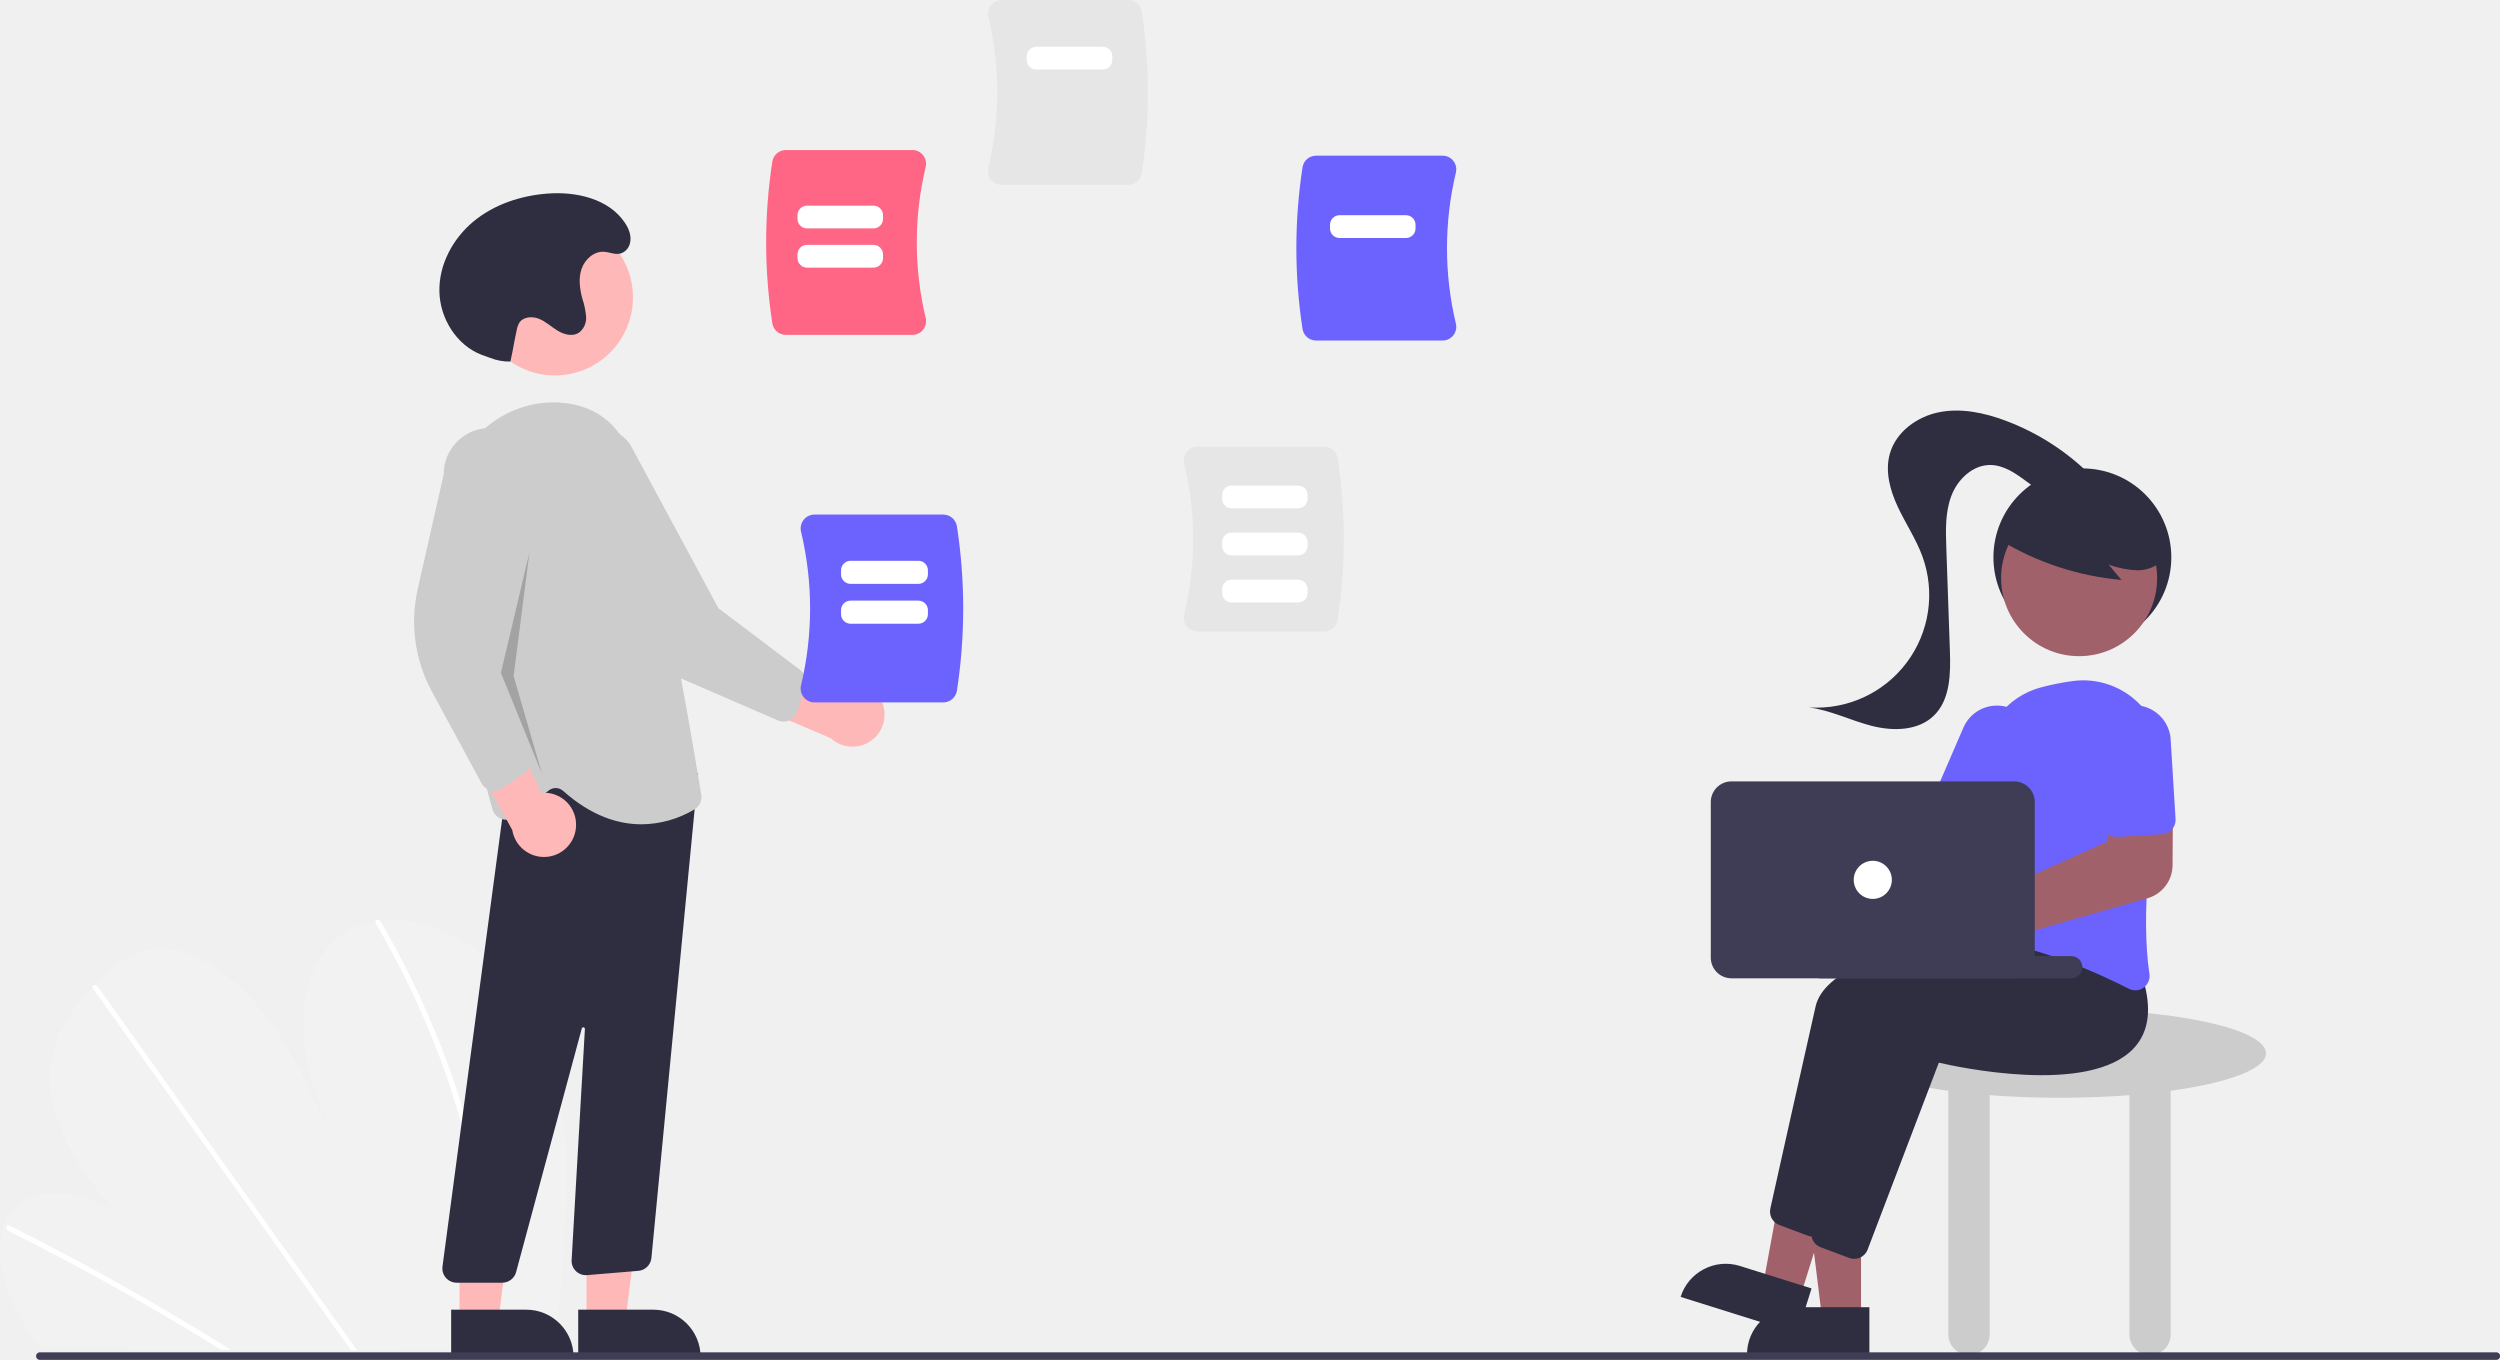
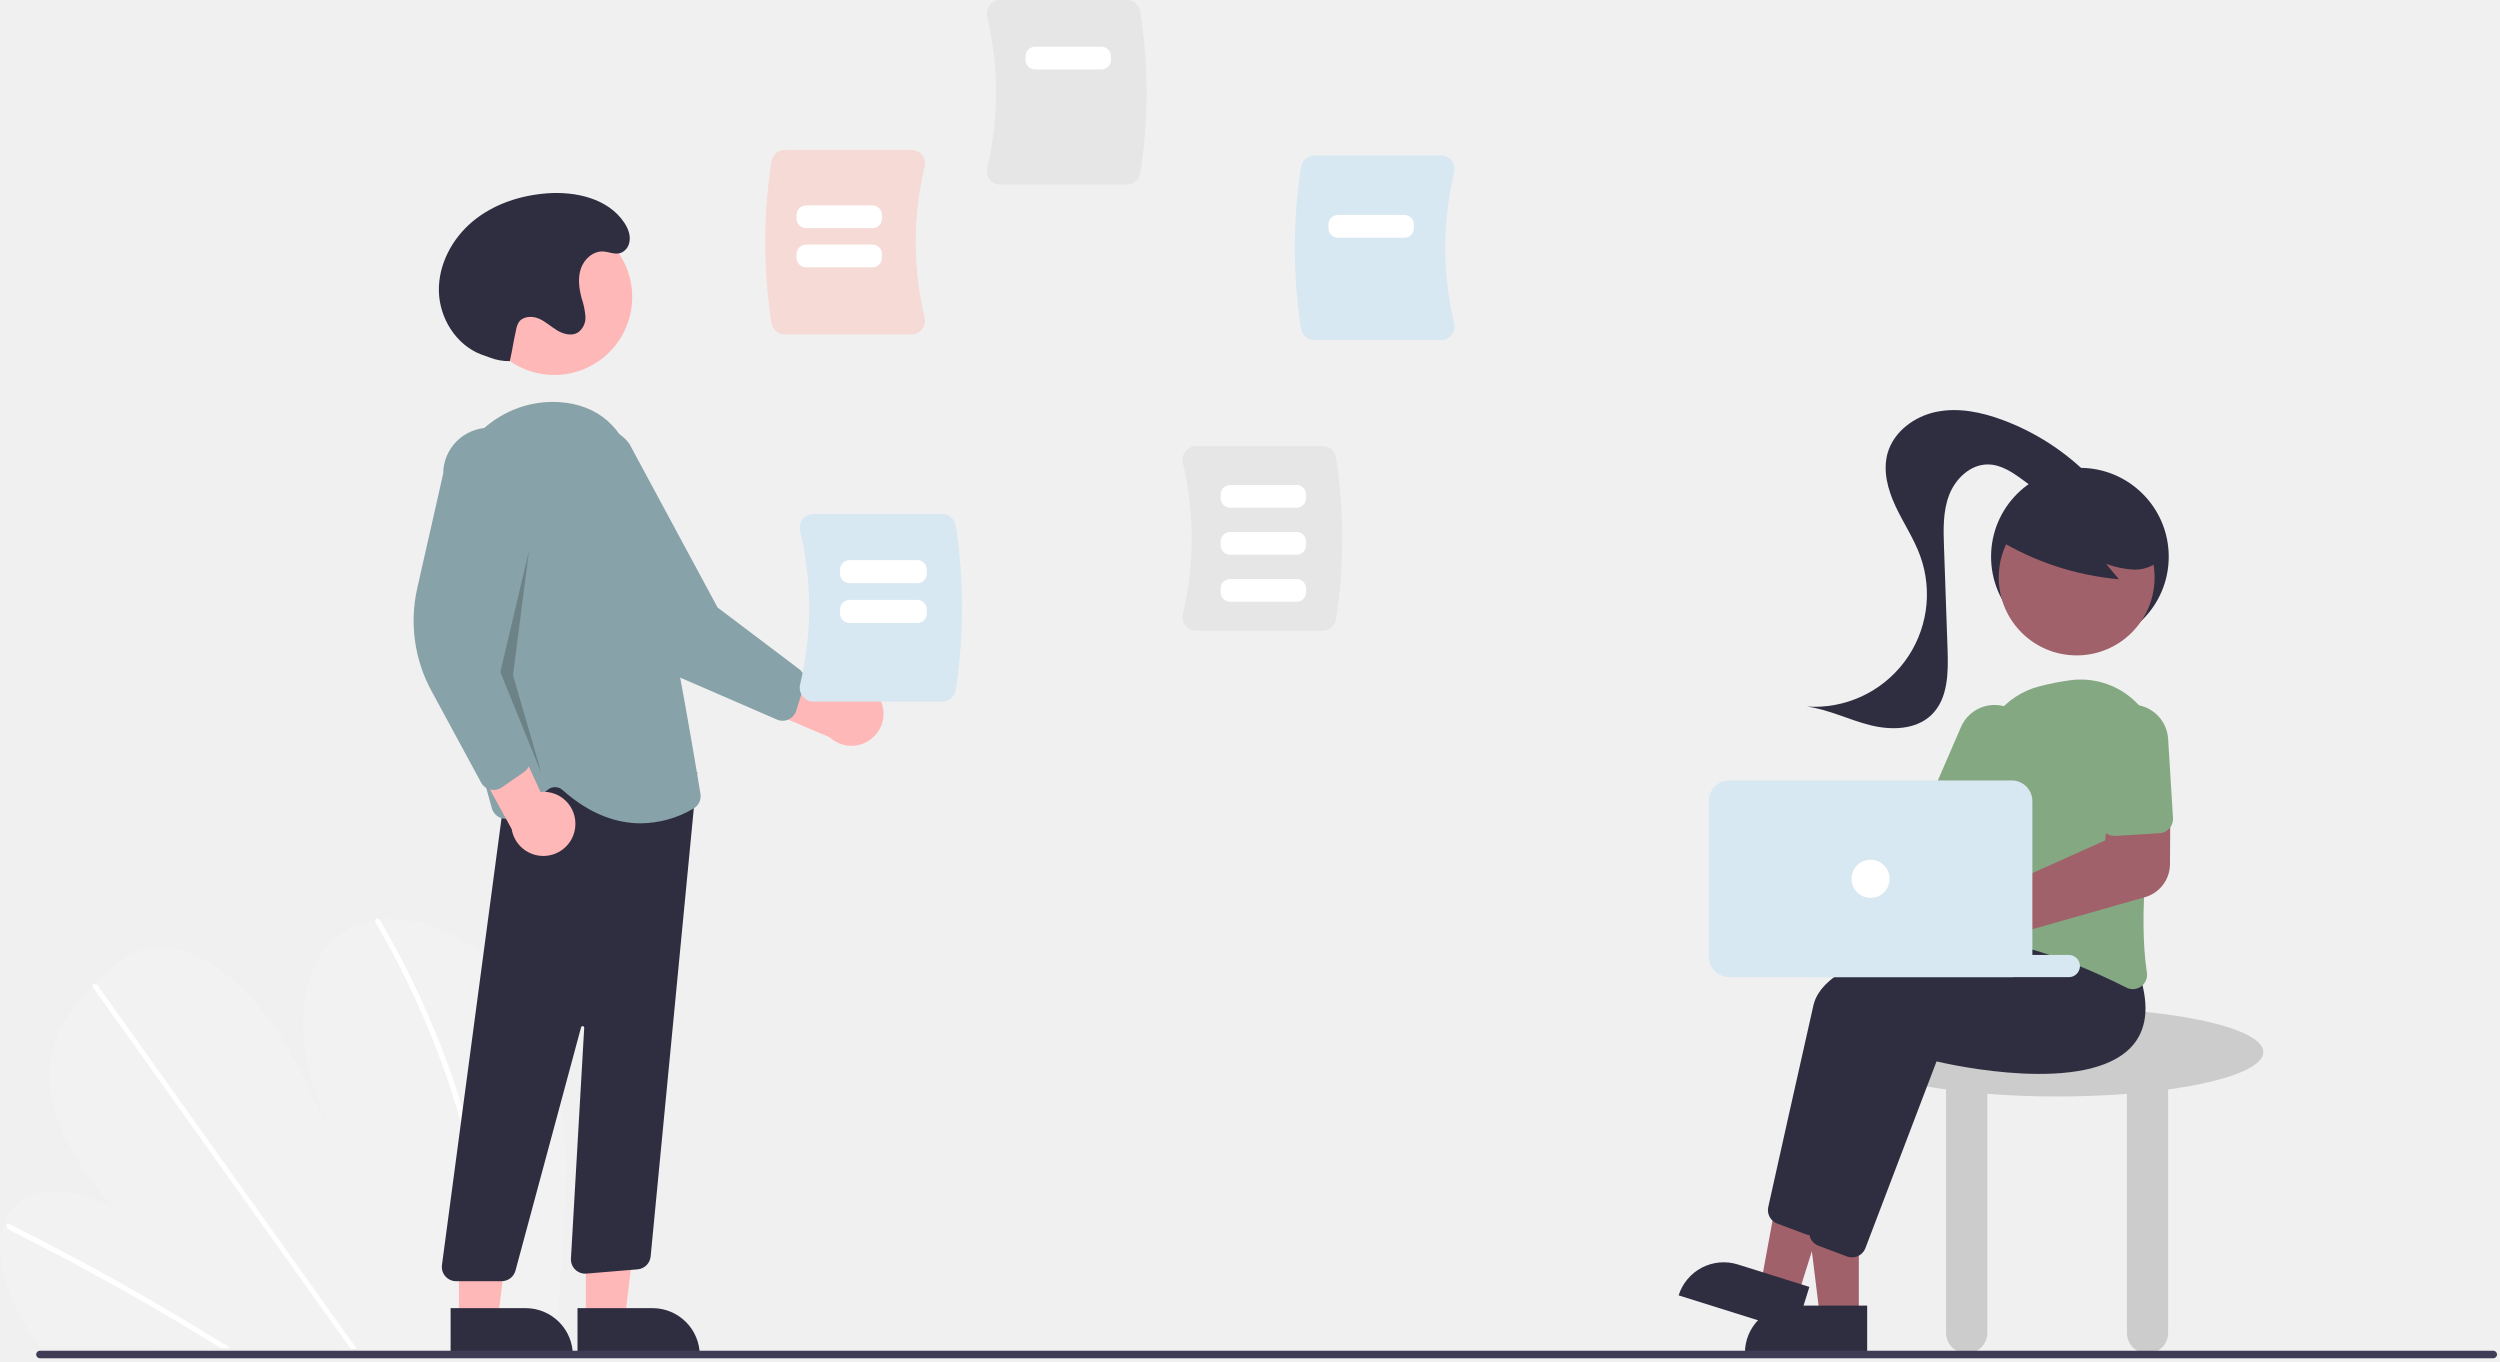
- <svg xmlns="http://www.w3.org/2000/svg" id="a2525de1-ea14-4c9e-818b-1d269b9a5d3c" data-name="Layer 1" width="787.067" height="428.128" viewBox="0 0 787.067 428.128">
-   <path d="M384.646,608.214a400.444,400.444,0,0,1-3.775,51.455c-.083.599-.173,1.198-.256,1.796l-161.217-.901c-.473-.595-.939-1.197-1.391-1.806-1.505-2.016-2.916-4.089-4.211-6.233-6.224-10.331-9.074-22.427-6.218-30.773l.051-.13a14.644,14.644,0,0,1,2.858-4.966c6.511-7.329,19.674-6.107,31.62-.192-10.715-11.728-19.246-26.528-19.895-39.738-.636-12.885,6.102-22.09,13.41-29.912.24-.259.48-.51.719-.761.116-.129.24-.251.356-.381,5.702-5.961,12.349-11.838,21.97-11.127,10.552.781,22.251,9.619,30.454,19.919,8.203,10.292,13.654,21.984,19.179,33.394,5.532,11.403,11.518,23.098,20.395,32.845-12.024-15.209-21.719-32.513-25.3-49.343s-.429-32.993,10.287-40.92a25.064,25.064,0,0,1,10.979-4.43c.462-.077.932-.139,1.409-.194,9.92-1.129,21.765,2.302,31.842,10.503,11.098,9.03,18.793,22.417,22.621,35.125C384.362,584.153,384.77,596.387,384.646,608.214Z" transform="translate(-206.4667 -235.9361)" fill="#f2f2f2" />
-   <path d="M279.168,660.898l-3.083-.017q-1.468-.918-2.95-1.814c-.612-.386-1.23-.758-1.85-1.137q-15.338-9.368-30.869-17.971-15.516-8.611-31.188-16.428a1.292,1.292,0,0,1-.743-1.477.372.372,0,0,1,.051-.108c.146-.274.471-.387.947-.154,1.282.643,2.57,1.285,3.852,1.942q15.715,7.951,31.295,16.696,15.569,8.741,30.961,18.253c.216.131.432.27.648.401C277.218,659.689,278.19,660.293,279.168,660.898Z" transform="translate(-206.4667 -235.9361)" fill="#fff" />
-   <path d="M318.917,661.12l-1.906-.011c-.43-.602-.852-1.203-1.282-1.805q-15.152-21.248-30.299-42.497-24.804-34.787-49.592-69.573a1.228,1.228,0,0,1-.214-.42c-.141-.513.236-.815.719-.761a1.448,1.448,0,0,1,1.007.641q13.906,19.508,27.805,39.002,24.674,34.613,49.342,69.218c1.046,1.464,2.092,2.936,3.138,4.4C318.065,659.917,318.494,660.519,318.917,661.12Z" transform="translate(-206.4667 -235.9361)" fill="#fff" />
-   <path d="M361.386,650.05c-.097,3.213-.31,6.374-.588,9.506q-.081.899-.162,1.797l-2-.011c.061-.599.122-1.198.176-1.797.423-4.525.723-9.101.763-13.802a192.539,192.539,0,0,0-3.79-38.81,241.645,241.645,0,0,0-11.74-40.321,276.902,276.902,0,0,0-19.208-39.893,1.065,1.065,0,0,1-.177-.709c.083-.57.841-.739,1.409-.194a1.655,1.655,0,0,1,.287.363q1.384,2.38,2.717,4.774a276.709,276.709,0,0,1,18.384,40.033,240.501,240.501,0,0,1,10.944,40.381A189.953,189.953,0,0,1,361.386,650.05Z" transform="translate(-206.4667 -235.9361)" fill="#fff" />
-   <path d="M919.865,567.547c0-7.732-29.102-14-65-14s-65,6.268-65,14c0,4.955,11.964,9.306,30,11.794v76.706a6.5,6.5,0,0,0,13,0v-75.324c6.872.532,14.277.824,22,.824s15.128-.292,22-.824v75.324a6.5,6.5,0,0,0,13,0V579.341C907.901,576.853,919.865,572.502,919.865,567.547Z" transform="translate(-206.4667 -235.9361)" fill="#ccc" />
-   <circle cx="655.586" cy="175.468" r="28" fill="#2f2e41" />
-   <polygon points="585.905 415.034 573.645 415.034 567.813 367.746 585.907 367.746 585.905 415.034" fill="#a0616a" />
-   <path d="M564.888,411.531h23.644a0,0,0,0,1,0,0v14.887a0,0,0,0,1,0,0H550.001a0,0,0,0,1,0,0v0A14.887,14.887,0,0,1,564.888,411.531Z" fill="#2f2e41" />
-   <polygon points="566.768 408.192 555.07 404.521 563.662 357.656 580.926 363.073 566.768 408.192" fill="#a0616a" />
-   <path d="M751.801,635.462h23.644a0,0,0,0,1,0,0v14.887a0,0,0,0,1,0,0H736.914a0,0,0,0,1,0,0v0A14.887,14.887,0,0,1,751.801,635.462Z" transform="translate(20.72246 -432.8544) rotate(17.42262)" fill="#2f2e41" />
-   <path d="M777.223,625.26a4.462,4.462,0,0,1-1.572-.286l-9.019-3.382a4.516,4.516,0,0,1-2.814-5.184c2.271-10.21,10.01-44.971,14.247-63.615,5.026-22.115,78.343-26.225,81.461-26.389l.256-.014,8.248,10.364c2.98,9.579,2.036,17.051-2.808,22.208-14.132,15.047-56.327,5.71-61.359,4.528L781.436,622.363A4.513,4.513,0,0,1,777.223,625.26Z" transform="translate(-206.4667 -235.9361)" fill="#2f2e41" />
-   <path d="M790.223,632.26a4.462,4.462,0,0,1-1.572-.286l-9.019-3.382a4.516,4.516,0,0,1-2.814-5.184c2.271-10.21,10.01-44.971,14.247-63.615,5.026-22.115,78.343-26.225,81.461-26.389l.256-.014,8.248,10.364c2.98,9.579,2.036,17.051-2.808,22.208-14.132,15.046-56.327,5.71-61.359,4.528L794.436,629.363A4.513,4.513,0,0,1,790.223,632.26Z" transform="translate(-206.4667 -235.9361)" fill="#2f2e41" />
-   <path d="M764.128,488.24a10.527,10.527,0,0,1,.885,1.402l49.32,5.196,7.1-9.734,16.091,8.794L823.579,517.52l-60.487-15.423a10.496,10.496,0,1,1,1.036-13.857Z" transform="translate(-206.4667 -235.9361)" fill="#a0616a" />
-   <path d="M878.741,547.722a4.501,4.501,0,0,1-2.05-.501c-9.862-5.015-29.066-13.699-46.875-15.517a4.392,4.392,0,0,1-3.095-1.75,4.519,4.519,0,0,1-.834-3.511c1.607-8.896,5.293-31.547,4.818-49.701a24.596,24.596,0,0,1,18.582-24.468h0A79.866,79.866,0,0,1,859.201,450.321a24.795,24.795,0,0,1,27.559,28.762c-3.176,18.813-6.377,45.09-3.595,63.433a4.507,4.507,0,0,1-1.819,4.349A4.429,4.429,0,0,1,878.741,547.722Z" transform="translate(-206.4667 -235.9361)" fill="#6c63ff" />
-   <path d="M831.619,499.871a4.496,4.496,0,0,1-1.787-.373l-12.848-5.562a4.506,4.506,0,0,1-2.342-5.917l9.932-22.942a11.5,11.5,0,1,1,21.107,9.136L835.75,497.155a4.511,4.511,0,0,1-4.131,2.716Z" transform="translate(-206.4667 -235.9361)" fill="#6c63ff" />
-   <circle cx="654.562" cy="182.019" r="24.561" fill="#a0616a" />
-   <path d="M836.026,405.888a88.59,88.59,0,0,0,38.326,12.628l-4.04-4.841a29.688,29.688,0,0,0,9.171,1.821c3.13-.049,6.41-1.254,8.186-3.832a9.342,9.342,0,0,0,.625-8.63,17.694,17.694,0,0,0-5.566-6.96,33.139,33.139,0,0,0-30.844-5.512,19.806,19.806,0,0,0-9.212,5.909c-2.328,2.872-6.811,5.432-5.619,8.932Z" transform="translate(-206.4667 -235.9361)" fill="#2f2e41" />
-   <path d="M865.158,386.067a75.485,75.485,0,0,0-27.463-17.759c-6.639-2.459-13.865-3.979-20.805-2.582s-13.504,6.198-15.44,13.008c-1.583,5.568.052,11.564,2.509,16.806s5.738,10.102,7.725,15.54a35.468,35.468,0,0,1-35.689,47.562c6.819.914,13.105,4.119,19.771,5.825s14.533,1.59,19.486-3.185c5.241-5.052,5.346-13.267,5.092-20.542q-.565-16.222-1.13-32.445c-.192-5.515-.356-11.208,1.633-16.356s6.716-9.656,12.235-9.609c4.183.035,7.884,2.569,11.239,5.068s6.904,5.165,11.071,5.536,8.923-2.711,8.611-6.883" transform="translate(-206.4667 -235.9361)" fill="#2f2e41" />
-   <path d="M819.736,541.413a11.004,11.004,0,1,1,4.242-21.164h0a10.567,10.567,0,0,1,1.312.665l44.741-20.087,1.257-12.134,19.286-.516-.128,20.202a10.88,10.88,0,0,1-7.861,10.343l-52.322,14.893a10.259,10.259,0,0,1-.359,1.019,11.045,11.045,0,0,1-10.167,6.78Z" transform="translate(-206.4667 -235.9361)" fill="#a0616a" />
-   <path d="M888.939,498.08a4.496,4.496,0,0,1-1.762.476l-13.974.859a4.506,4.506,0,0,1-4.768-4.215l-1.534-24.953a11.5,11.5,0,1,1,22.956-1.412l1.534,24.953a4.511,4.511,0,0,1-2.453,4.292Z" transform="translate(-206.4667 -235.9361)" fill="#6c63ff" />
-   <path d="M779.57,536.936h79a3.5,3.5,0,0,1,3.5,3.5v0a3.5,3.5,0,0,1-3.5,3.5h-79a3.5,3.5,0,0,1-3.5-3.5v0A3.5,3.5,0,0,1,779.57,536.936Z" transform="translate(1431.673 844.9361) rotate(180)" fill="#3f3d56" />
-   <path d="M745.07,537.436v-49a6.507,6.507,0,0,1,6.5-6.5h89a6.507,6.507,0,0,1,6.5,6.5v49a6.507,6.507,0,0,1-6.5,6.5h-89A6.507,6.507,0,0,1,745.07,537.436Z" transform="translate(-206.4667 -235.9361)" fill="#3f3d56" />
-   <circle cx="589.603" cy="277" r="6" fill="#fff" />
-   <path d="M483.247,455.273a10.056,10.056,0,0,0-15.32-1.744l-31.754-16.39,1.974,18.464,29.852,12.734a10.11,10.11,0,0,0,15.249-13.064Z" transform="translate(-206.4667 -235.9361)" fill="#ffb8b8" />
-   <path d="M455.027,462.706a4.505,4.505,0,0,1-3.669.039L421.196,449.661A46.373,46.373,0,0,1,397.734,426.963l-15.857-33.471a14.497,14.497,0,1,1,22.901-17.781l27.873,51.714,25.737,19.442a4.515,4.515,0,0,1,1.587,4.921l-2.526,8.159a4.506,4.506,0,0,1-1.524,2.211A4.455,4.455,0,0,1,455.027,462.706Z" transform="translate(-206.4667 -235.9361)" fill="#ccc" />
-   <circle cx="174.712" cy="93.631" r="24.561" fill="#ffb8b8" />
-   <polygon points="184.661 415.827 196.92 415.827 202.753 368.539 184.658 368.539 184.661 415.827" fill="#ffb8b8" />
-   <path d="M388.5,648.26h38.531a0,0,0,0,1,0,0v14.887a0,0,0,0,1,0,0H403.387a14.887,14.887,0,0,1-14.887-14.887v0A0,0,0,0,1,388.5,648.26Z" transform="translate(609.0948 1075.452) rotate(179.9974)" fill="#2f2e41" />
-   <polygon points="144.661 415.827 156.92 415.827 162.753 368.539 144.658 368.539 144.661 415.827" fill="#ffb8b8" />
-   <path d="M348.5,648.26h38.531a0,0,0,0,1,0,0v14.887a0,0,0,0,1,0,0H363.387a14.887,14.887,0,0,1-14.887-14.887v0A0,0,0,0,1,348.5,648.26Z" transform="translate(529.0948 1075.454) rotate(179.9974)" fill="#2f2e41" />
-   <path d="M346.847,638.228a4.499,4.499,0,0,1-1.075-3.559l21.465-160.985,53.329,9.057,5.691-3.415L411.539,632.07a4.512,4.512,0,0,1-4.096,3.964l-16.148,1.346a4.499,4.499,0,0,1-4.866-4.742l4.181-72.742a.5.5,0,0,0-.982-.16l-20.683,76.7a4.508,4.508,0,0,1-4.345,3.329h-14.367A4.498,4.498,0,0,1,346.847,638.228Z" transform="translate(-206.4667 -235.9361)" fill="#2f2e41" />
-   <path d="M383.779,484.952a3.533,3.533,0,0,0-4.516-.188l-10.662,8.293a4.496,4.496,0,0,1-7.087-2.307c-5.23-18.315-17.078-64.418-14.159-96.866,1.655-18.393,17.537-32.371,35.405-31.198,12.216.814,20.252,7.861,23.886,20.944,8.923,32.122,18.728,91.044,20.603,102.53a4.48,4.48,0,0,1-2.136,4.589A32.939,32.939,0,0,1,408.42,495.447C401.301,495.447,392.765,492.968,383.779,484.952Z" transform="translate(-206.4667 -235.9361)" fill="#ccc" />
-   <path d="M387.802,496.379a10.056,10.056,0,0,0-10.979-10.827l-14.872-32.493-9.842,15.747L367.741,497.248a10.11,10.11,0,0,0,20.061-.869Z" transform="translate(-206.4667 -235.9361)" fill="#ffb8b8" />
-   <path d="M361.01,484.812a4.505,4.505,0,0,1-2.911-2.233l-15.659-28.909a46.373,46.373,0,0,1-4.454-32.339l8.178-36.123a14.497,14.497,0,1,1,28.993.142l-9.981,57.893,8.254,31.181a4.515,4.515,0,0,1-1.789,4.852l-7.023,4.861a4.506,4.506,0,0,1-2.564.8A4.455,4.455,0,0,1,361.01,484.812Z" transform="translate(-206.4667 -235.9361)" fill="#ccc" />
-   <polygon points="166.697 173.828 157.697 211.828 170.697 243.828 161.697 212.828 166.697 173.828" opacity="0.2" />
-   <path d="M367.163,349.764a16.538,16.538,0,0,1-6.388-1.156c-.894-.345-1.822-.628-2.715-.973-7.882-3.045-13.074-11.439-13.26-19.887s4.189-16.646,10.685-22.05,14.91-8.177,23.335-8.819c9.075-.691,19.294,1.61,24.365,9.168,1.35,2.012,2.294,4.453,1.494,6.882a4.403,4.403,0,0,1-1.241,1.906c-2.265,2.015-4.522.5-6.831.366-3.173-.184-6.023,2.385-7.048,5.394s-.573,6.322.254,9.391a23.46,23.46,0,0,1,1.182,5.71,5.741,5.741,0,0,1-2.379,5.055c-1.983,1.199-4.587.505-6.571-.692s-3.698-2.86-5.842-3.741-5.022-.685-6.27,1.267a6.935,6.935,0,0,0-.793,2.289c-1.118,5.095-.861,4.795-1.98,9.89Z" transform="translate(-206.4667 -235.9361)" fill="#2f2e41" />
-   <path d="M580.115,433.115a4.32,4.32,0,0,1-.807-3.705,102.328,102.328,0,0,0-0-47.525,4.321,4.321,0,0,1,.808-3.705,4.248,4.248,0,0,1,3.355-1.626h39.872a4.302,4.302,0,0,1,4.237,3.606,167.487,167.487,0,0,1,0,50.975,4.302,4.302,0,0,1-4.237,3.606H583.47A4.248,4.248,0,0,1,580.115,433.115Z" transform="translate(-206.4667 -235.9361)" fill="#e6e6e6" />
-   <path d="M518.434,292.497a4.318,4.318,0,0,1-.807-3.705,102.332,102.332,0,0,0,0-47.525,4.318,4.318,0,0,1,.807-3.705,4.247,4.247,0,0,1,3.355-1.626h39.873a4.303,4.303,0,0,1,4.237,3.606,167.487,167.487,0,0,1,0,50.975,4.303,4.303,0,0,1-4.237,3.606H521.789A4.247,4.247,0,0,1,518.434,292.497Z" transform="translate(-206.4667 -235.9361)" fill="#e6e6e6" />
-   <path d="M616.545,339.535a167.487,167.487,0,0,1,0-50.975,4.302,4.302,0,0,1,4.237-3.606h39.873a4.247,4.247,0,0,1,3.355,1.626,4.319,4.319,0,0,1,.807,3.705,102.328,102.328,0,0,0-0,47.525,4.318,4.318,0,0,1-.807,3.705,4.247,4.247,0,0,1-3.355,1.626H620.782A4.302,4.302,0,0,1,616.545,339.535Z" transform="translate(-206.4667 -235.9361)" fill="#6c63ff" />
-   <path d="M449.622,337.755a167.506,167.506,0,0,1,0-50.975,4.303,4.303,0,0,1,4.237-3.606h39.873a4.247,4.247,0,0,1,3.355,1.626,4.319,4.319,0,0,1,.807,3.705,102.328,102.328,0,0,0-0,47.525,4.318,4.318,0,0,1-.807,3.705,4.247,4.247,0,0,1-3.355,1.626H453.86A4.303,4.303,0,0,1,449.622,337.755Z" transform="translate(-206.4667 -235.9361)" fill="#ff6584" />
-   <path d="M459.484,455.426a4.391,4.391,0,0,1-.821-3.766,104.001,104.001,0,0,0-0-48.306,4.392,4.392,0,0,1,.821-3.766,4.318,4.318,0,0,1,3.41-1.652H503.422a4.373,4.373,0,0,1,4.307,3.665,170.238,170.238,0,0,1,0,51.813,4.373,4.373,0,0,1-4.307,3.665H462.895A4.318,4.318,0,0,1,459.484,455.426Z" transform="translate(-206.4667 -235.9361)" fill="#6c63ff" />
-   <path d="M219.049,664.064h773.294a1.191,1.191,0,1,0,0-2.381h-773.294a1.191,1.191,0,1,0,0,2.381Z" transform="translate(-206.4667 -235.9361)" fill="#3f3d56" />
-   <path d="M495.601,419.758H474.252a3.003,3.003,0,0,1-3-3V415.484a3.003,3.003,0,0,1,3-3h21.349a3.003,3.003,0,0,1,3,3v1.274A3.003,3.003,0,0,1,495.601,419.758Z" transform="translate(-206.4667 -235.9361)" fill="#fff" />
-   <path d="M495.601,432.305H474.252a3.003,3.003,0,0,1-3-3v-1.274a3.003,3.003,0,0,1,3-3h21.349a3.003,3.003,0,0,1,3,3v1.274A3.003,3.003,0,0,1,495.601,432.305Z" transform="translate(-206.4667 -235.9361)" fill="#fff" />
-   <path d="M481.462,307.85H460.538a3.003,3.003,0,0,1-3-3v-1.172a3.003,3.003,0,0,1,3-3H481.462a3.003,3.003,0,0,1,3,3v1.172A3.003,3.003,0,0,1,481.462,307.85Z" transform="translate(-206.4667 -235.9361)" fill="#fff" />
-   <path d="M615.141,395.98H594.218a3.003,3.003,0,0,1-3-3v-1.172a3.003,3.003,0,0,1,3-3h20.923a3.003,3.003,0,0,1,3,3v1.172A3.003,3.003,0,0,1,615.141,395.98Z" transform="translate(-206.4667 -235.9361)" fill="#fff" />
-   <path d="M615.141,410.793H594.218a3.003,3.003,0,0,1-3-3v-1.172a3.003,3.003,0,0,1,3-3h20.923a3.003,3.003,0,0,1,3,3v1.172A3.003,3.003,0,0,1,615.141,410.793Z" transform="translate(-206.4667 -235.9361)" fill="#fff" />
-   <path d="M615.141,425.607H594.218a3.003,3.003,0,0,1-3-3V421.434a3.003,3.003,0,0,1,3-3h20.923a3.003,3.003,0,0,1,3,3v1.172A3.003,3.003,0,0,1,615.141,425.607Z" transform="translate(-206.4667 -235.9361)" fill="#fff" />
-   <path d="M481.462,320.195H460.538a3.003,3.003,0,0,1-3-3v-1.172a3.003,3.003,0,0,1,3-3H481.462a3.003,3.003,0,0,1,3,3v1.172A3.003,3.003,0,0,1,481.462,320.195Z" transform="translate(-206.4667 -235.9361)" fill="#fff" />
-   <path d="M553.639,257.831H532.716a3.003,3.003,0,0,1-3-3v-1.172a3.003,3.003,0,0,1,3-3H553.639a3.003,3.003,0,0,1,3,3v1.172A3.003,3.003,0,0,1,553.639,257.831Z" transform="translate(-206.4667 -235.9361)" fill="#fff" />
-   <path d="M649.113,310.865H628.189a3.003,3.003,0,0,1-3-3V306.692a3.003,3.003,0,0,1,3-3h20.924a3.003,3.003,0,0,1,3,3v1.172A3.003,3.003,0,0,1,649.113,310.865Z" transform="translate(-206.4667 -235.9361)" fill="#fff" />
+ <svg xmlns="http://www.w3.org/2000/svg" width="788" height="429" viewBox="0 0 788 429" fill="none">
+   <g clip-path="url(#clip0)">
+     <path d="M178.179 372.278C178.028 389.492 176.767 406.68 174.404 423.732C174.322 424.331 174.231 424.93 174.148 425.529L12.931 424.628C12.458 424.033 11.992 423.431 11.541 422.822C10.036 420.807 8.625 418.734 7.33 416.589C1.106 406.258 -1.744 394.162 1.112 385.816L1.163 385.686C1.779 383.859 2.75 382.171 4.021 380.72C10.531 373.391 23.695 374.613 35.641 380.528C24.927 368.8 16.395 354.001 15.747 340.791C15.111 327.905 21.849 318.701 29.156 310.878C29.396 310.62 29.636 310.368 29.875 310.117C29.992 309.988 30.115 309.865 30.231 309.736C35.933 303.775 42.58 297.898 52.201 298.609C62.753 299.39 74.452 308.229 82.655 318.528C90.858 328.82 96.308 340.511 101.834 351.922C107.366 363.325 113.351 375.02 122.229 384.767C110.205 369.558 100.51 352.254 96.929 335.424C93.348 318.595 96.5 302.431 107.216 294.505C110.469 292.173 114.234 290.654 118.195 290.075C118.657 289.998 119.127 289.936 119.604 289.881C129.524 288.752 141.368 292.183 151.446 300.384C162.544 309.414 170.238 322.801 174.067 335.509C177.895 348.217 178.303 360.451 178.179 372.278Z" fill="#F2F2F2" />
+     <path d="M72.702 424.962L69.619 424.945C68.64 424.333 67.657 423.728 66.669 423.13C66.057 422.744 65.438 422.372 64.819 421.993C54.593 415.748 44.304 409.758 33.95 404.022C23.606 398.282 13.21 392.806 2.762 387.594C2.485 387.474 2.259 387.26 2.124 386.99C1.988 386.72 1.951 386.411 2.02 386.117C2.031 386.079 2.048 386.042 2.071 386.009C2.217 385.735 2.542 385.622 3.018 385.856C4.299 386.498 5.588 387.141 6.87 387.798C17.346 393.098 27.778 398.664 38.165 404.493C48.544 410.321 58.864 416.405 69.126 422.747C69.341 422.878 69.558 423.016 69.773 423.148C70.752 423.752 71.723 424.357 72.702 424.962Z" fill="white" />
+     <path d="M112.45 425.184L110.544 425.173C110.114 424.572 109.692 423.97 109.262 423.368C99.16 409.203 89.06 395.037 78.963 380.872C62.427 357.68 45.897 334.489 29.371 311.298C29.273 311.173 29.2 311.031 29.156 310.878C29.015 310.365 29.392 310.064 29.875 310.117C30.079 310.146 30.275 310.218 30.448 310.329C30.622 310.439 30.77 310.586 30.883 310.758C40.154 323.764 49.422 336.764 58.688 349.76C75.138 372.835 91.585 395.908 108.03 418.978C109.076 420.443 110.122 421.914 111.168 423.379C111.598 423.981 112.028 424.582 112.45 425.184Z" fill="white" />
+     <path d="M154.919 414.114C154.822 417.327 154.609 420.488 154.331 423.62C154.277 424.219 154.224 424.818 154.17 425.417L152.17 425.406C152.231 424.807 152.292 424.208 152.346 423.609C152.768 419.084 153.068 414.508 153.109 409.807C153.162 396.776 151.892 383.772 149.318 370.997C146.583 357.242 142.655 343.751 137.579 330.677C132.251 316.887 125.828 303.547 118.371 290.783C118.231 290.575 118.168 290.325 118.195 290.075C118.277 289.505 119.036 289.336 119.604 289.881C119.716 289.987 119.812 290.11 119.89 290.243C120.813 291.83 121.719 293.421 122.608 295.017C129.79 307.851 135.937 321.238 140.992 335.05C145.806 348.167 149.468 361.678 151.936 375.431C154.248 388.19 155.248 401.152 154.919 414.114Z" fill="white" />
+     <path d="M713.398 331.61C713.398 323.878 684.297 317.61 648.398 317.61C612.5 317.61 583.398 323.878 583.398 331.61C583.398 336.566 595.363 340.917 613.398 343.405V420.11C613.398 421.834 614.083 423.488 615.302 424.707C616.521 425.926 618.174 426.61 619.898 426.61C621.622 426.61 623.275 425.926 624.494 424.707C625.713 423.488 626.398 421.834 626.398 420.11V344.786C633.27 345.319 640.675 345.61 648.398 345.61C656.121 345.61 663.526 345.319 670.398 344.786V420.11C670.398 421.834 671.083 423.488 672.302 424.707C673.521 425.926 675.174 426.61 676.898 426.61C678.622 426.61 680.275 425.926 681.494 424.707C682.713 423.488 683.398 421.834 683.398 420.11V343.405C701.434 340.917 713.398 336.566 713.398 331.61Z" fill="#CCCCCC" />
+     <path d="M655.586 203.468C671.05 203.468 683.586 190.932 683.586 175.468C683.586 160.004 671.05 147.468 655.586 147.468C640.122 147.468 627.586 160.004 627.586 175.468C627.586 190.932 640.122 203.468 655.586 203.468Z" fill="#2F2E41" />
+     <path d="M585.905 415.034H573.645L567.813 367.746H585.907L585.905 415.034Z" fill="#A0616A" />
+     <path d="M564.888 411.531H588.532V426.417H550.001C550.001 424.462 550.386 422.527 551.135 420.72C551.883 418.914 552.979 417.273 554.362 415.891C555.744 414.508 557.385 413.412 559.191 412.664C560.997 411.916 562.933 411.531 564.888 411.531Z" fill="#2F2E41" />
+     <path d="M566.768 408.192L555.07 404.521L563.662 357.656L580.926 363.073L566.768 408.192Z" fill="#A0616A" />
+     <path d="M547.764 398.557L570.323 405.636L565.866 419.84L529.102 408.303C529.688 406.438 530.635 404.706 531.889 403.207C533.144 401.708 534.682 400.47 536.415 399.565C538.147 398.66 540.042 398.105 541.989 397.932C543.936 397.759 545.899 397.971 547.764 398.557Z" fill="#2F2E41" />
+     <path d="M570.756 389.324C570.219 389.324 569.687 389.227 569.184 389.038L560.165 385.656C559.152 385.273 558.311 384.539 557.795 383.587C557.278 382.636 557.12 381.531 557.351 380.473C559.621 370.263 567.36 335.502 571.598 316.857C576.624 294.742 649.941 290.633 653.059 290.469L653.316 290.455L661.563 300.819C664.543 310.398 663.599 317.87 658.755 323.027C644.623 338.074 602.428 328.737 597.397 327.556L574.969 386.427C574.643 387.279 574.065 388.012 573.313 388.53C572.56 389.047 571.669 389.324 570.756 389.324Z" fill="#2F2E41" />
+     <path d="M583.756 396.324C583.219 396.324 582.687 396.227 582.184 396.038L573.165 392.656C572.152 392.273 571.311 391.539 570.795 390.587C570.278 389.636 570.12 388.531 570.351 387.473C572.621 377.263 580.36 342.502 584.598 323.857C589.624 301.742 662.941 297.633 666.059 297.469L666.316 297.455L674.563 307.819C677.543 317.398 676.599 324.87 671.755 330.027C657.623 345.073 615.428 335.737 610.397 334.556L587.969 393.427C587.643 394.279 587.065 395.012 586.313 395.53C585.56 396.047 584.669 396.324 583.756 396.324Z" fill="#2F2E41" />
+     <path d="M557.661 252.304C557.993 252.747 558.289 253.216 558.546 253.706L607.866 258.902L614.966 249.168L631.057 257.963L617.112 281.584L556.625 266.161C555.099 267.649 553.156 268.637 551.055 268.994C548.954 269.351 546.794 269.059 544.862 268.158C542.93 267.257 541.319 265.79 540.242 263.951C539.164 262.112 538.673 259.989 538.831 257.863C538.99 255.738 539.793 253.711 541.131 252.053C542.47 250.395 544.282 249.183 546.326 248.58C548.37 247.976 550.55 248.009 552.574 248.675C554.599 249.34 556.373 250.606 557.661 252.304L557.661 252.304Z" fill="#A0616A" />
+     <path d="M672.274 311.786C671.561 311.784 670.859 311.612 670.225 311.285C660.363 306.27 641.158 297.586 623.35 295.768C622.741 295.709 622.151 295.522 621.618 295.221C621.084 294.919 620.62 294.51 620.255 294.018C619.882 293.522 619.616 292.954 619.472 292.35C619.329 291.746 619.311 291.119 619.421 290.508C621.028 281.612 624.714 258.961 624.239 240.807C624.1 235.225 625.863 229.761 629.24 225.314C632.617 220.868 637.407 217.702 642.821 216.339C646.081 215.479 649.392 214.826 652.734 214.385C656.576 213.898 660.478 214.318 664.128 215.611C667.778 216.903 671.074 219.033 673.753 221.829C676.432 224.625 678.419 228.009 679.555 231.711C680.691 235.413 680.944 239.329 680.294 243.147C677.118 261.96 673.916 288.236 676.699 306.579C676.827 307.401 676.724 308.243 676.403 309.01C676.082 309.778 675.555 310.441 674.88 310.928C674.124 311.482 673.212 311.783 672.274 311.786Z" fill="#84A882" />
+     <path d="M625.152 263.935C624.537 263.934 623.929 263.807 623.366 263.562L610.518 258C609.424 257.525 608.563 256.635 608.124 255.526C607.685 254.417 607.703 253.178 608.176 252.083L618.107 229.141C618.707 227.754 619.573 226.499 620.658 225.447C621.742 224.395 623.023 223.568 624.428 223.011C625.832 222.455 627.333 222.18 628.843 222.204C630.354 222.228 631.845 222.549 633.232 223.149C634.618 223.749 635.873 224.616 636.924 225.701C637.975 226.787 638.802 228.068 639.357 229.473C639.913 230.878 640.186 232.378 640.162 233.889C640.137 235.399 639.815 236.89 639.215 238.276L629.283 261.219C628.934 262.025 628.357 262.711 627.623 263.193C626.889 263.676 626.03 263.933 625.152 263.935V263.935Z" fill="#84A882" />
+     <path d="M654.562 206.58C668.127 206.58 679.123 195.584 679.123 182.019C679.123 168.454 668.127 157.458 654.562 157.458C640.997 157.458 630.001 168.454 630.001 182.019C630.001 195.584 640.997 206.58 654.562 206.58Z" fill="#A0616A" />
+     <path d="M629.559 169.952C641.193 177.054 654.308 181.375 667.885 182.58L663.845 177.74C666.787 178.827 669.882 179.442 673.016 179.561C676.146 179.512 679.426 178.307 681.202 175.729C681.995 174.448 682.465 172.994 682.574 171.491C682.683 169.988 682.427 168.482 681.828 167.099C680.596 164.342 678.68 161.946 676.261 160.139C671.974 156.747 666.913 154.469 661.532 153.507C656.15 152.546 650.614 152.93 645.417 154.627C641.852 155.692 638.659 157.74 636.204 160.536C633.876 163.409 629.393 165.968 630.586 169.468L629.559 169.952Z" fill="#2F2E41" />
+     <path d="M658.692 150.131C650.945 142.276 641.571 136.214 631.229 132.372C624.59 129.912 617.364 128.393 610.424 129.79C603.483 131.186 596.92 135.988 594.983 142.797C593.4 148.366 595.035 154.361 597.492 159.603C599.949 164.845 603.23 169.705 605.217 175.143C607.244 180.691 607.854 186.657 606.99 192.501C606.127 198.344 603.818 203.88 600.273 208.604C596.728 213.329 592.058 217.093 586.689 219.556C581.32 222.018 575.421 223.101 569.528 222.705C576.347 223.619 582.633 226.824 589.298 228.53C595.964 230.236 603.831 230.12 608.785 225.345C614.026 220.292 614.13 212.078 613.877 204.802C613.5 193.987 613.124 183.172 612.747 172.357C612.555 166.842 612.391 161.15 614.38 156.002C616.369 150.854 621.096 146.346 626.615 146.393C630.797 146.428 634.499 148.962 637.853 151.461C641.208 153.96 644.758 156.626 648.924 156.997C653.09 157.369 657.847 154.286 657.535 150.115" fill="#2F2E41" />
+     <path d="M613.269 305.477C611.642 305.475 610.035 305.112 608.564 304.415C607.094 303.717 605.797 302.702 604.766 301.443C603.735 300.183 602.996 298.711 602.603 297.132C602.21 295.552 602.172 293.906 602.492 292.31C602.811 290.714 603.481 289.209 604.453 287.904C605.424 286.598 606.673 285.524 608.11 284.759C609.546 283.994 611.135 283.558 612.76 283.481C614.386 283.403 616.008 283.688 617.511 284.313H617.511C617.963 284.504 618.401 284.726 618.823 284.978L663.563 264.891L664.82 252.757L684.106 252.241L683.978 272.442C683.955 274.783 683.177 277.053 681.761 278.916C680.345 280.779 678.366 282.136 676.117 282.785L623.795 297.678C623.694 298.024 623.574 298.364 623.436 298.697C622.597 300.702 621.184 302.415 619.376 303.621C617.567 304.827 615.443 305.473 613.269 305.477V305.477Z" fill="#A0616A" />
+     <path d="M682.473 262.144C681.924 262.421 681.325 262.583 680.711 262.62L666.737 263.479C665.546 263.551 664.376 263.147 663.482 262.357C662.588 261.567 662.045 260.455 661.97 259.264L660.436 234.312C660.341 232.803 660.544 231.29 661.034 229.86C661.523 228.429 662.29 227.11 663.291 225.976C664.291 224.843 665.505 223.918 666.864 223.254C668.222 222.59 669.698 222.201 671.207 222.108C672.716 222.015 674.228 222.221 675.657 222.713C677.087 223.205 678.405 223.975 679.537 224.977C680.669 225.979 681.592 227.195 682.253 228.554C682.915 229.914 683.302 231.39 683.392 232.899L684.926 257.852C684.979 258.728 684.775 259.601 684.34 260.364C683.904 261.126 683.255 261.745 682.473 262.144L682.473 262.144Z" fill="#84A882" />
+     <path d="M652.103 308H573.103C572.175 308 571.284 307.631 570.628 306.975C569.972 306.318 569.603 305.428 569.603 304.5C569.603 303.572 569.972 302.682 570.628 302.025C571.284 301.369 572.175 301 573.103 301H652.103C653.031 301 653.922 301.369 654.578 302.025C655.234 302.682 655.603 303.572 655.603 304.5C655.603 305.428 655.234 306.318 654.578 306.975C653.922 307.631 653.031 308 652.103 308Z" fill="#D8E8F2" />
+     <path d="M538.603 301.5V252.5C538.605 250.777 539.29 249.125 540.509 247.906C541.727 246.687 543.38 246.002 545.103 246H634.103C635.826 246.002 637.478 246.687 638.697 247.906C639.916 249.125 640.601 250.777 640.603 252.5V301.5C640.601 303.223 639.916 304.875 638.697 306.094C637.478 307.313 635.826 307.998 634.103 308H545.103C543.38 307.998 541.727 307.313 540.509 306.094C539.29 304.875 538.605 303.223 538.603 301.5Z" fill="#D8E8F2" />
+     <path d="M589.603 283C592.917 283 595.603 280.314 595.603 277C595.603 273.686 592.917 271 589.603 271C586.289 271 583.603 273.686 583.603 277C583.603 280.314 586.289 283 589.603 283Z" fill="white" />
+     <path d="M276.781 219.337C275.97 218.111 274.901 217.076 273.648 216.308C272.395 215.539 270.988 215.055 269.528 214.888C268.067 214.722 266.588 214.878 265.194 215.345C263.8 215.813 262.526 216.58 261.46 217.593L229.706 201.203L231.68 219.667L261.532 232.401C263.352 234.078 265.725 235.028 268.199 235.073C270.674 235.117 273.079 234.252 274.959 232.642C276.838 231.032 278.062 228.788 278.398 226.336C278.734 223.884 278.158 221.393 276.781 219.337H276.781Z" fill="#FFB8B8" />
+     <path d="M248.56 226.769C247.986 227.033 247.362 227.173 246.73 227.179C246.098 227.186 245.472 227.06 244.892 226.808L214.729 213.724C204.416 209.252 196.079 201.186 191.267 191.027L175.41 157.556C174.24 156.052 173.378 154.333 172.872 152.496C172.367 150.659 172.229 148.74 172.466 146.85C172.702 144.959 173.31 143.134 174.252 141.479C175.195 139.823 176.455 138.369 177.96 137.201C179.464 136.033 181.185 135.172 183.022 134.669C184.86 134.166 186.779 134.03 188.669 134.269C190.559 134.508 192.384 135.118 194.038 136.062C195.693 137.007 197.145 138.269 198.311 139.775L226.184 191.489L251.921 210.93C252.657 211.489 253.205 212.261 253.488 213.141C253.772 214.021 253.779 214.967 253.507 215.851L250.981 224.011C250.71 224.886 250.178 225.657 249.457 226.222C249.181 226.439 248.88 226.623 248.56 226.769Z" fill="#87A2A8" />
+     <path d="M174.712 118.192C188.277 118.192 199.273 107.196 199.273 93.631C199.273 80.066 188.277 69.07 174.712 69.07C161.148 69.07 150.151 80.066 150.151 93.631C150.151 107.196 161.148 118.192 174.712 118.192Z" fill="#FFB8B8" />
+     <path d="M184.661 415.827H196.92L202.753 368.539H184.658L184.661 415.827Z" fill="#FFB8B8" />
+     <path d="M220.565 427.21L182.034 427.211L182.033 412.325L205.677 412.323C209.625 412.323 213.412 413.892 216.204 416.683C218.996 419.475 220.565 423.261 220.565 427.21L220.565 427.21Z" fill="#2F2E41" />
+     <path d="M144.661 415.827H156.92L162.753 368.539H144.658L144.661 415.827Z" fill="#FFB8B8" />
+     <path d="M180.565 427.21L142.034 427.211L142.033 412.325L165.677 412.323C169.625 412.323 173.412 413.892 176.204 416.683C178.996 419.475 180.565 423.261 180.565 427.21L180.565 427.21Z" fill="#2F2E41" />
+     <path d="M140.38 402.292C139.957 401.809 139.643 401.242 139.458 400.629C139.272 400.015 139.22 399.369 139.305 398.733L160.769 237.748L214.098 246.804L219.789 243.389L205.072 396.133C204.95 397.165 204.475 398.122 203.729 398.844C202.983 399.566 202.01 400.009 200.976 400.097L184.828 401.443C184.186 401.497 183.54 401.412 182.934 401.194C182.327 400.977 181.775 400.631 181.313 400.182C180.852 399.732 180.493 399.189 180.259 398.588C180.026 397.988 179.925 397.344 179.962 396.701L184.142 323.959C184.15 323.835 184.111 323.713 184.034 323.616C183.956 323.52 183.846 323.455 183.724 323.435C183.601 323.415 183.476 323.441 183.372 323.509C183.268 323.576 183.193 323.679 183.16 323.798L162.477 400.499C162.219 401.453 161.653 402.296 160.868 402.898C160.083 403.5 159.122 403.826 158.133 403.828H143.766C143.124 403.828 142.49 403.691 141.907 403.426C141.323 403.161 140.802 402.774 140.38 402.292Z" fill="#2F2E41" />
+     <path d="M177.312 249.016C176.7 248.462 175.913 248.14 175.088 248.105C174.263 248.071 173.452 248.327 172.796 248.828L162.134 257.121C161.554 257.573 160.872 257.877 160.147 258.004C159.422 258.131 158.677 258.079 157.978 257.851C157.278 257.623 156.645 257.227 156.134 256.698C155.623 256.168 155.25 255.522 155.047 254.814C149.817 236.499 137.968 190.396 140.887 157.948C142.542 139.555 158.425 125.577 176.292 126.75C188.508 127.564 196.544 134.611 200.178 147.694C209.101 179.816 218.907 238.738 220.782 250.224C220.93 251.115 220.805 252.031 220.424 252.849C220.042 253.668 219.422 254.353 218.645 254.813C213.601 257.842 207.837 259.464 201.953 259.51C194.834 259.51 186.298 257.032 177.312 249.016Z" fill="#87A2A8" />
+     <path d="M181.335 260.443C181.455 258.978 181.251 257.504 180.739 256.126C180.228 254.748 179.42 253.499 178.373 252.466C177.327 251.434 176.066 250.644 174.681 250.151C173.296 249.659 171.82 249.476 170.356 249.616L155.484 217.123L145.643 232.87L161.274 261.312C161.672 263.755 162.952 265.967 164.872 267.529C166.792 269.091 169.218 269.895 171.691 269.788C174.163 269.681 176.511 268.67 178.289 266.948C180.066 265.226 181.15 262.911 181.335 260.443H181.335Z" fill="#FFB8B8" />
+     <path d="M154.543 248.876C153.928 248.728 153.351 248.453 152.85 248.069C152.348 247.684 151.933 247.198 151.632 246.642L135.973 217.733C130.617 207.85 129.034 196.357 131.518 185.394L139.697 149.271C139.704 147.366 140.087 145.481 140.823 143.725C141.559 141.968 142.635 140.373 143.988 139.032C145.341 137.691 146.944 136.63 148.708 135.909C150.471 135.188 152.359 134.822 154.264 134.831C156.169 134.841 158.053 135.225 159.809 135.963C161.565 136.701 163.159 137.778 164.499 139.132C165.838 140.486 166.898 142.091 167.617 143.855C168.336 145.619 168.701 147.508 168.689 149.413L158.708 207.305L166.962 238.486C167.196 239.38 167.151 240.325 166.831 241.193C166.511 242.061 165.932 242.809 165.173 243.338L158.15 248.199C157.397 248.72 156.502 248.999 155.586 248.999C155.235 248.999 154.885 248.958 154.543 248.876Z" fill="#87A2A8" />
+     <path opacity="0.2" d="M166.697 173.828L157.697 211.828L170.697 243.828L161.697 212.828L166.697 173.828Z" fill="black" />
+     <path d="M160.697 113.828C158.512 113.868 156.341 113.476 154.309 112.672C153.415 112.327 152.487 112.044 151.594 111.699C143.712 108.654 138.52 100.26 138.334 91.813C138.148 83.365 142.523 75.166 149.019 69.763C155.515 64.36 163.929 61.586 172.354 60.944C181.429 60.253 191.648 62.555 196.719 70.112C198.069 72.124 199.013 74.565 198.213 76.994C197.974 77.727 197.546 78.384 196.973 78.9C194.708 80.915 192.45 79.4 190.141 79.266C186.968 79.082 184.118 81.65 183.094 84.659C182.069 87.668 182.52 90.981 183.347 94.05C183.977 95.897 184.375 97.815 184.53 99.76C184.597 100.736 184.413 101.712 183.997 102.596C183.581 103.481 182.945 104.245 182.151 104.815C180.168 106.014 177.564 105.32 175.58 104.123C173.596 102.927 171.882 101.263 169.739 100.382C167.596 99.502 164.716 99.697 163.469 101.649C163.072 102.36 162.804 103.135 162.676 103.938C161.558 109.033 161.815 108.733 160.697 113.828L160.697 113.828Z" fill="#2F2E41" />
+     <path d="M373.648 197.178C373.241 196.663 372.956 196.061 372.816 195.419C372.676 194.777 372.685 194.112 372.841 193.473C376.57 177.851 376.57 161.57 372.841 145.948C372.685 145.31 372.676 144.644 372.816 144.002C372.956 143.36 373.241 142.758 373.648 142.243C374.047 141.735 374.557 141.324 375.138 141.042C375.719 140.761 376.357 140.615 377.003 140.617H416.876C417.895 140.619 418.88 140.983 419.656 141.643C420.432 142.303 420.948 143.218 421.113 144.223C423.714 161.115 423.714 178.306 421.113 195.198C420.948 196.204 420.432 197.118 419.656 197.778C418.88 198.439 417.895 198.802 416.876 198.804H377.003C376.357 198.806 375.719 198.661 375.138 198.379C374.557 198.097 374.047 197.687 373.648 197.178Z" fill="#E6E6E6" />
+     <path d="M311.967 56.56C311.56 56.045 311.275 55.444 311.135 54.802C310.995 54.16 311.004 53.494 311.16 52.856C314.89 37.234 314.89 20.953 311.16 5.331C311.004 4.693 310.995 4.027 311.135 3.385C311.275 2.743 311.56 2.142 311.967 1.626C312.366 1.118 312.875 0.707 313.457 0.425C314.038 0.143 314.676 -0.002 315.322 2.13694e-05H355.195C356.214 0.002 357.199 0.366 357.975 1.026C358.751 1.686 359.267 2.6 359.432 3.606C362.033 20.498 362.033 37.689 359.432 54.581C359.267 55.586 358.751 56.501 357.975 57.161C357.199 57.821 356.214 58.185 355.195 58.187H315.322C314.676 58.189 314.038 58.043 313.457 57.762C312.875 57.48 312.366 57.069 311.967 56.56Z" fill="#E6E6E6" />
+     <path d="M410.079 103.598C407.478 86.706 407.478 69.515 410.079 52.623C410.244 51.618 410.76 50.703 411.536 50.043C412.312 49.383 413.297 49.019 414.316 49.017H454.188C454.834 49.015 455.472 49.161 456.054 49.443C456.635 49.724 457.145 50.135 457.543 50.644C457.951 51.159 458.235 51.761 458.375 52.403C458.515 53.044 458.507 53.71 458.351 54.348C454.621 69.97 454.621 86.251 458.35 101.873C458.507 102.512 458.515 103.177 458.375 103.819C458.235 104.461 457.951 105.062 457.543 105.578C457.145 106.086 456.635 106.497 456.054 106.779C455.472 107.061 454.834 107.206 454.188 107.204H414.316C413.297 107.202 412.312 106.839 411.536 106.178C410.76 105.518 410.244 104.604 410.079 103.598Z" fill="#D8E8F2" />
+     <path d="M243.156 101.819C240.555 84.926 240.555 67.735 243.156 50.843C243.321 49.838 243.837 48.924 244.613 48.263C245.389 47.603 246.374 47.239 247.393 47.237H287.265C287.912 47.235 288.55 47.381 289.131 47.663C289.712 47.944 290.222 48.355 290.621 48.864C291.028 49.379 291.313 49.981 291.453 50.623C291.592 51.265 291.584 51.93 291.428 52.568C287.698 68.19 287.698 84.471 291.428 100.093C291.584 100.732 291.592 101.397 291.453 102.039C291.313 102.681 291.028 103.283 290.621 103.798C290.222 104.306 289.712 104.717 289.131 104.999C288.55 105.281 287.912 105.426 287.265 105.424H247.393C246.374 105.422 245.389 105.059 244.613 104.398C243.837 103.738 243.321 102.824 243.156 101.819Z" fill="#F5DAD5" />
+     <path d="M253.018 219.49C252.603 218.966 252.314 218.355 252.172 217.702C252.03 217.05 252.038 216.373 252.197 215.724C255.988 199.845 255.988 183.297 252.197 167.418C252.038 166.77 252.03 166.093 252.172 165.44C252.314 164.788 252.604 164.176 253.018 163.652C253.423 163.136 253.941 162.718 254.532 162.432C255.123 162.146 255.771 161.998 256.428 162H296.955C297.991 162.002 298.992 162.371 299.781 163.043C300.57 163.714 301.094 164.643 301.262 165.665C303.906 182.835 303.906 200.308 301.262 217.478C301.094 218.5 300.57 219.429 299.781 220.1C298.992 220.771 297.991 221.141 296.955 221.143H256.428C255.771 221.145 255.123 220.997 254.532 220.711C253.941 220.424 253.423 220.007 253.018 219.49Z" fill="#D8E8F2" />
+     <path d="M12.582 428.128H785.876C786.192 428.128 786.495 428.002 786.718 427.779C786.941 427.556 787.067 427.253 787.067 426.937C787.067 426.621 786.941 426.318 786.718 426.095C786.495 425.872 786.192 425.746 785.876 425.746H12.582C12.425 425.746 12.27 425.776 12.125 425.836C11.98 425.896 11.849 425.983 11.738 426.094C11.627 426.204 11.539 426.336 11.479 426.481C11.419 426.625 11.388 426.78 11.388 426.937C11.388 427.094 11.419 427.249 11.479 427.393C11.539 427.538 11.627 427.67 11.738 427.78C11.849 427.891 11.98 427.978 12.125 428.038C12.27 428.098 12.425 428.128 12.582 428.128Z" fill="#3F3D56" />
+     <path d="M289.135 183.822H267.785C266.99 183.821 266.227 183.505 265.665 182.942C265.103 182.38 264.786 181.617 264.785 180.822V179.548C264.786 178.752 265.103 177.99 265.665 177.427C266.227 176.865 266.99 176.549 267.785 176.548H289.135C289.93 176.549 290.693 176.865 291.255 177.427C291.817 177.99 292.134 178.752 292.135 179.548V180.822C292.134 181.617 291.817 182.38 291.255 182.942C290.693 183.505 289.93 183.821 289.135 183.822Z" fill="white" />
+     <path d="M289.135 196.369H267.785C266.99 196.368 266.227 196.052 265.665 195.49C265.103 194.927 264.786 194.165 264.785 193.369V192.095C264.786 191.3 265.103 190.537 265.665 189.975C266.227 189.412 266.99 189.096 267.785 189.095H289.135C289.93 189.096 290.693 189.412 291.255 189.975C291.817 190.537 292.134 191.3 292.135 192.095V193.369C292.134 194.165 291.817 194.927 291.255 195.49C290.693 196.052 289.93 196.368 289.135 196.369Z" fill="white" />
+     <path d="M274.995 71.914H254.072C253.276 71.913 252.514 71.597 251.951 71.034C251.389 70.472 251.073 69.709 251.072 68.914V67.742C251.073 66.947 251.389 66.184 251.951 65.622C252.514 65.059 253.276 64.743 254.072 64.742H274.995C275.791 64.743 276.553 65.059 277.116 65.622C277.678 66.184 277.994 66.947 277.995 67.742V68.914C277.994 69.709 277.678 70.472 277.116 71.034C276.553 71.597 275.791 71.913 274.995 71.914Z" fill="white" />
+     <path d="M408.675 160.043H387.751C386.956 160.043 386.193 159.726 385.631 159.164C385.069 158.601 384.752 157.839 384.751 157.043V155.871C384.752 155.076 385.069 154.313 385.631 153.751C386.193 153.188 386.956 152.872 387.751 152.871H408.675C409.47 152.872 410.233 153.188 410.795 153.751C411.358 154.313 411.674 155.076 411.675 155.871V157.043C411.674 157.839 411.358 158.601 410.795 159.164C410.233 159.726 409.47 160.043 408.675 160.043Z" fill="white" />
+     <path d="M408.675 174.857H387.751C386.956 174.856 386.193 174.54 385.631 173.977C385.069 173.415 384.752 172.652 384.751 171.857V170.685C384.752 169.889 385.069 169.127 385.631 168.564C386.193 168.002 386.956 167.685 387.751 167.685H408.675C409.47 167.685 410.233 168.002 410.795 168.564C411.358 169.127 411.674 169.889 411.675 170.685V171.857C411.674 172.652 411.358 173.415 410.795 173.977C410.233 174.54 409.47 174.856 408.675 174.857Z" fill="white" />
+     <path d="M408.675 189.67H387.751C386.956 189.67 386.193 189.353 385.631 188.791C385.069 188.228 384.752 187.466 384.751 186.67V185.498C384.752 184.703 385.069 183.94 385.631 183.378C386.193 182.815 386.956 182.499 387.751 182.498H408.675C409.47 182.499 410.233 182.815 410.795 183.378C411.358 183.94 411.674 184.703 411.675 185.498V186.67C411.674 187.466 411.358 188.228 410.795 188.791C410.233 189.353 409.47 189.67 408.675 189.67Z" fill="white" />
+     <path d="M274.995 84.259H254.072C253.276 84.258 252.514 83.942 251.951 83.379C251.389 82.817 251.073 82.054 251.072 81.259V80.086C251.073 79.291 251.389 78.528 251.951 77.966C252.514 77.404 253.276 77.087 254.072 77.086H274.995C275.791 77.087 276.553 77.404 277.116 77.966C277.678 78.528 277.994 79.291 277.995 80.086V81.259C277.994 82.054 277.678 82.817 277.116 83.379C276.553 83.942 275.791 84.258 274.995 84.259Z" fill="white" />
+     <path d="M347.172 21.895H326.249C325.454 21.894 324.691 21.578 324.129 21.015C323.566 20.453 323.25 19.69 323.249 18.895V17.723C323.25 16.927 323.566 16.165 324.129 15.602C324.691 15.04 325.454 14.723 326.249 14.723H347.172C347.968 14.723 348.73 15.04 349.293 15.602C349.855 16.165 350.171 16.927 350.172 17.723V18.895C350.171 19.69 349.855 20.453 349.293 21.015C348.73 21.578 347.968 21.894 347.172 21.895Z" fill="white" />
+     <path d="M442.646 74.929H421.723C420.927 74.928 420.165 74.612 419.602 74.049C419.04 73.487 418.723 72.724 418.723 71.929V70.756C418.723 69.961 419.04 69.198 419.602 68.636C420.165 68.074 420.927 67.757 421.723 67.756H442.646C443.442 67.757 444.204 68.074 444.767 68.636C445.329 69.198 445.645 69.961 445.646 70.756V71.929C445.645 72.724 445.329 73.487 444.767 74.049C444.204 74.612 443.442 74.928 442.646 74.929Z" fill="white" />
+   </g>
+   <defs>
+     <clipPath id="clip0">
+       <rect width="787.067" height="428.128" fill="white" />
+     </clipPath>
+   </defs>
</svg>
